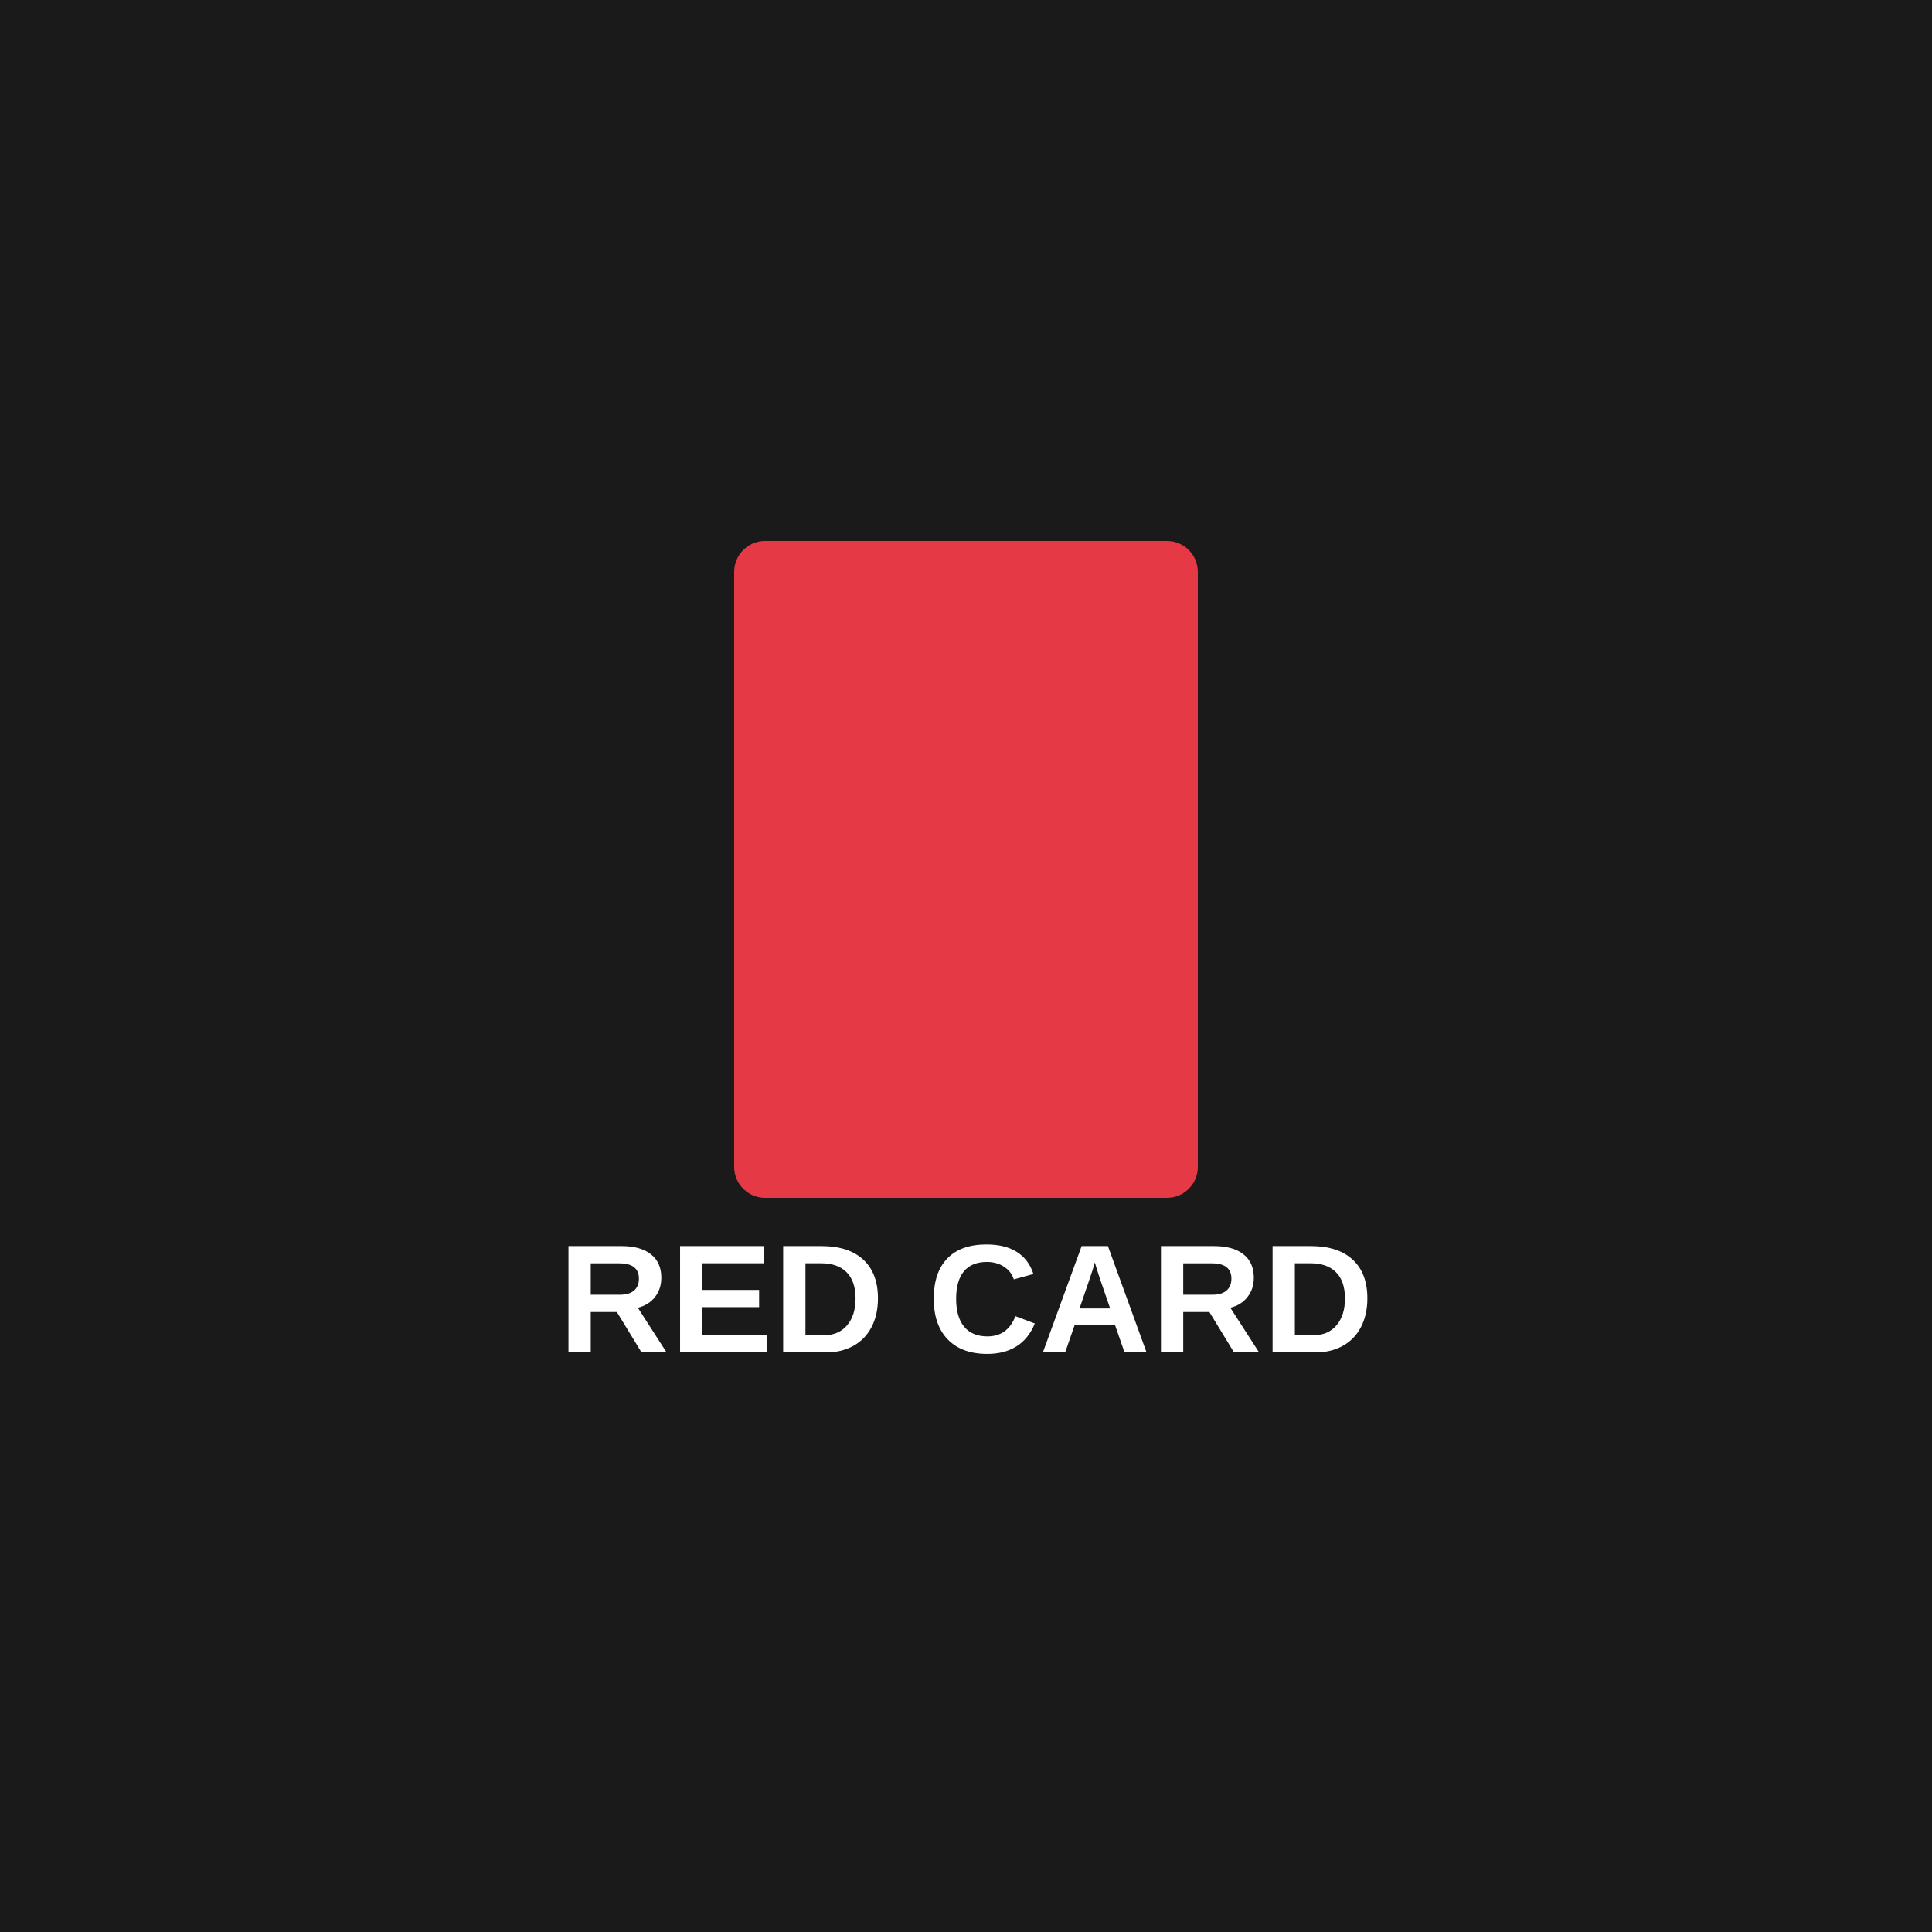
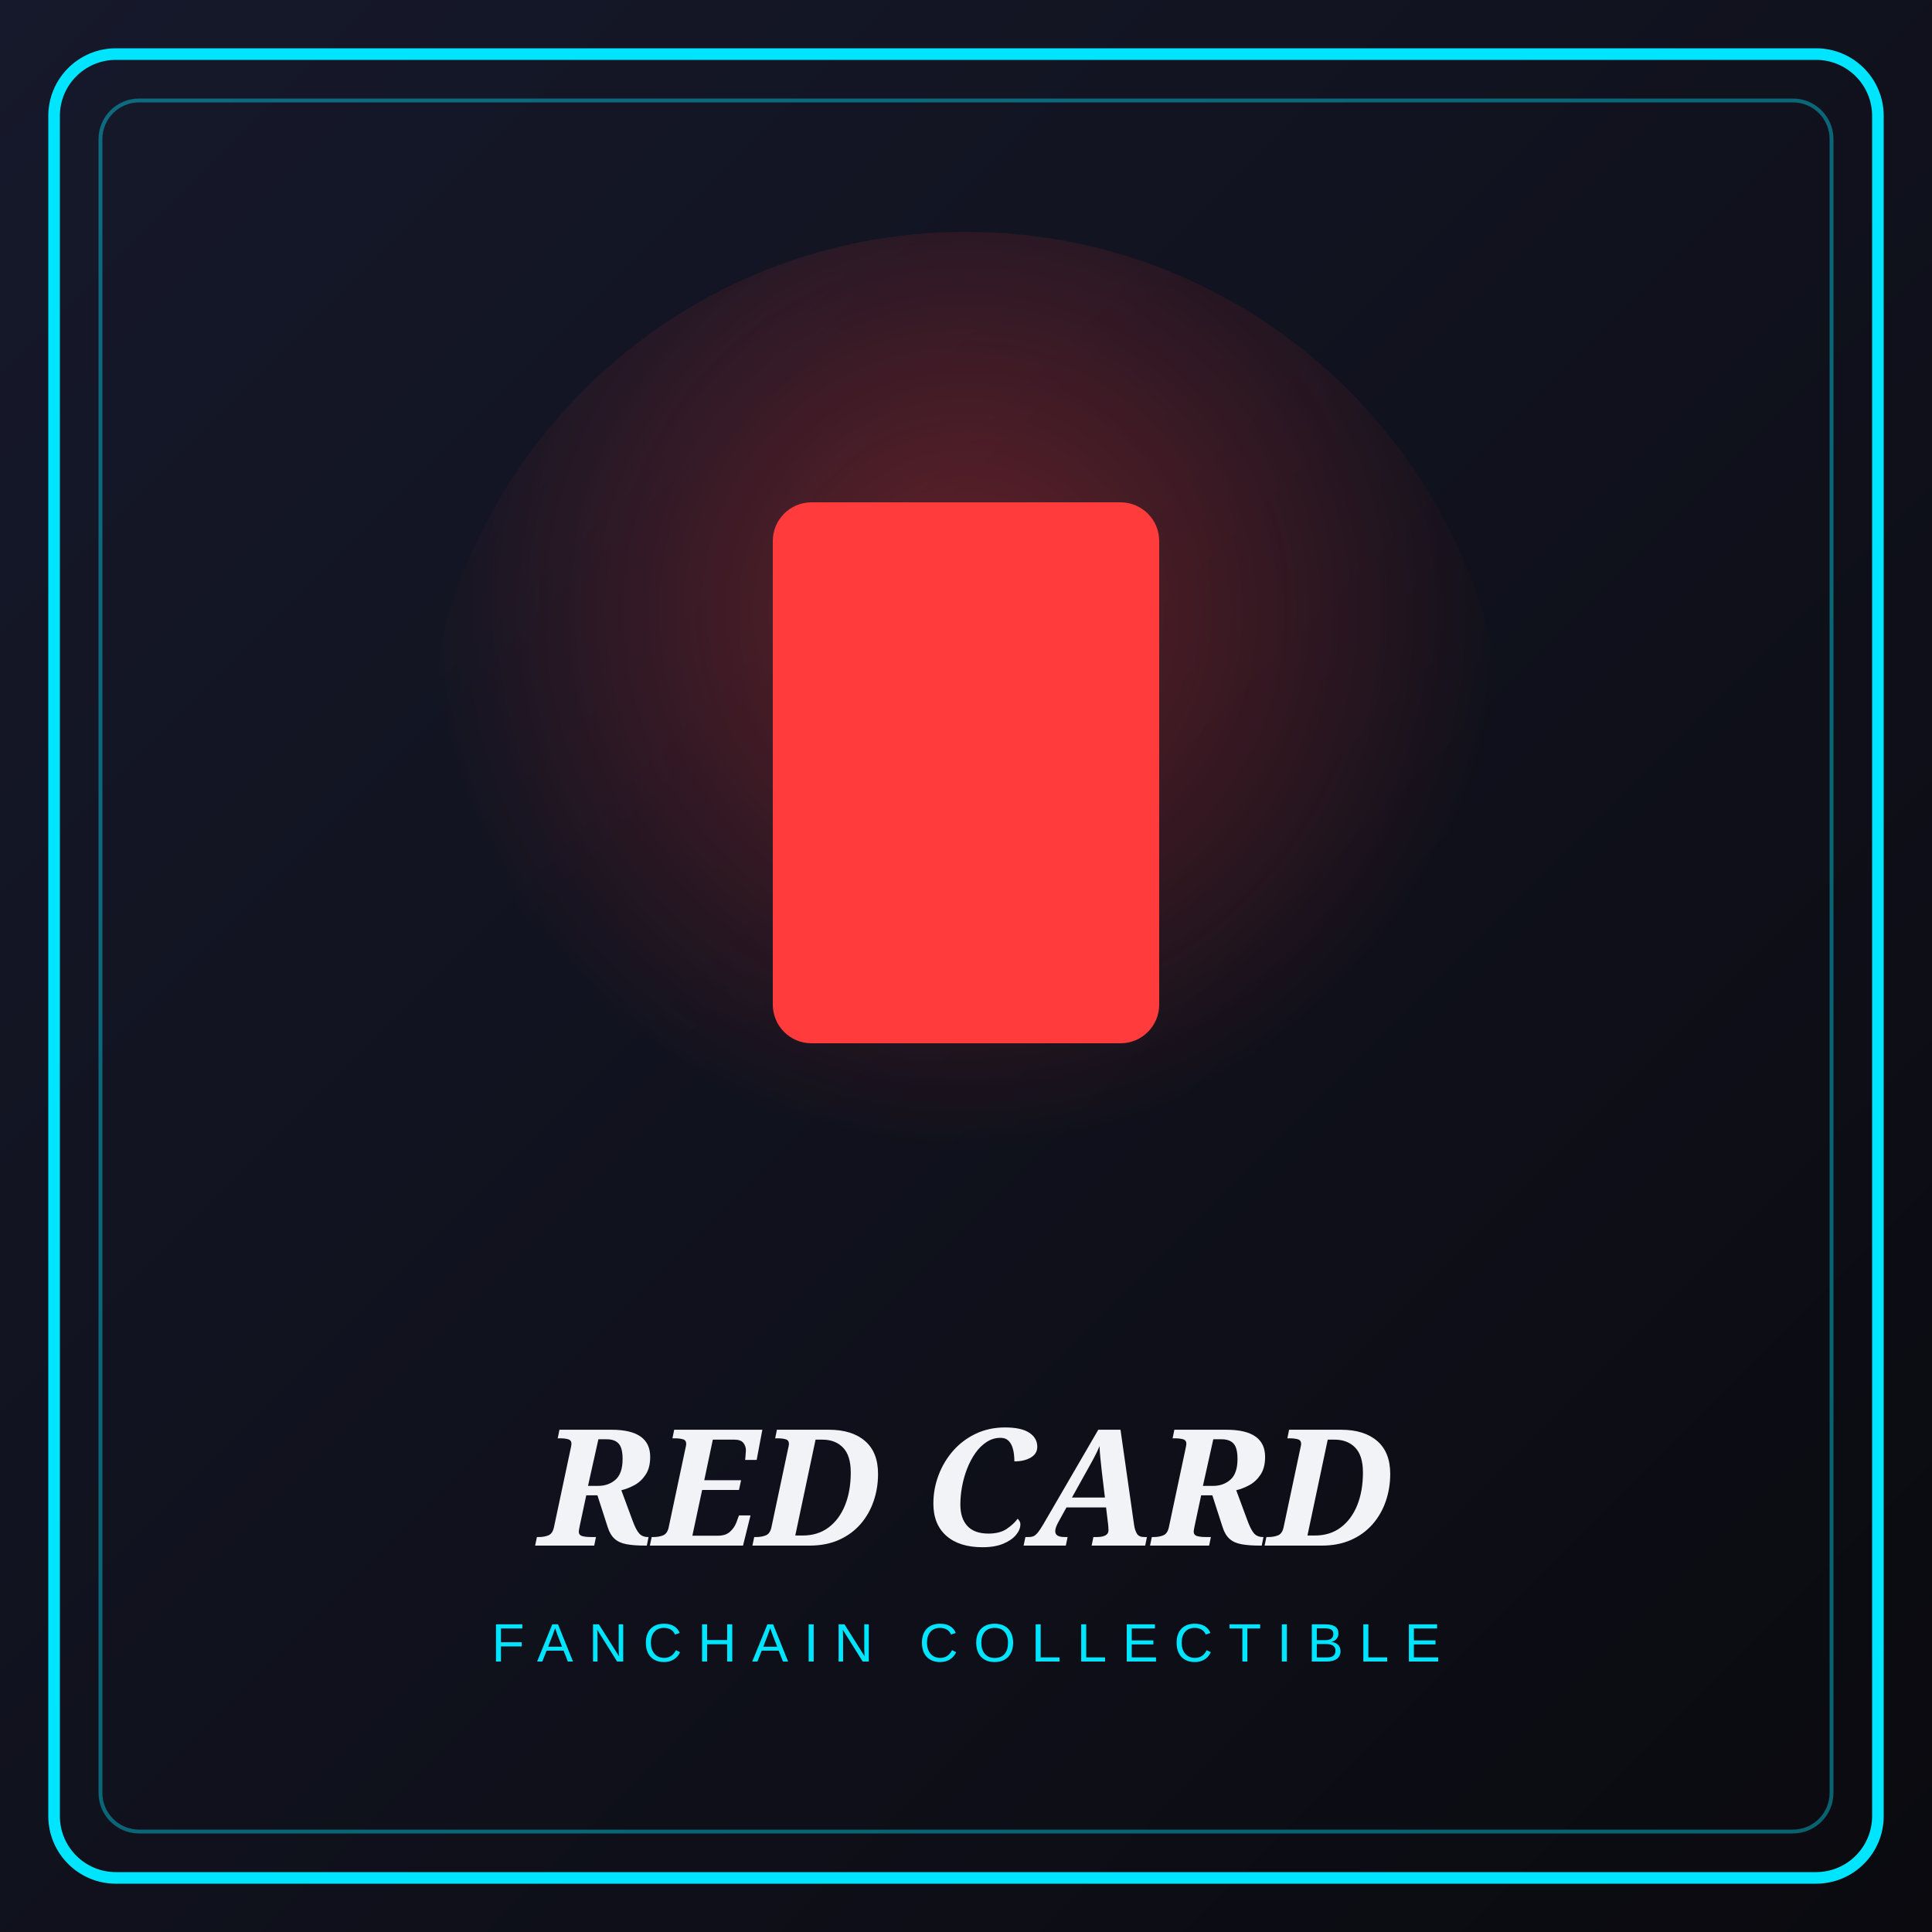
<svg xmlns="http://www.w3.org/2000/svg" width="500" height="500" viewBox="0 0 500 500">
-   <rect width="500" height="500" fill="#1a1a1a" />
-   <rect x="190" y="140" width="120" height="170" rx="8" fill="#e63946" />
-   <text x="250" y="350" font-family="Arial, sans-serif" font-size="40" fill="#ffffff" text-anchor="middle" font-weight="bold">RED CARD</text>
+   <defs>
+     <linearGradient id="bg" x1="0" y1="0" x2="1" y2="1">
+       <stop offset="0%" stop-color="#16192B" />
+       <stop offset="100%" stop-color="#0A0A0F" />
+     </linearGradient>
+     <radialGradient id="glow" cx="50%" cy="35%" r="50%">
+       <stop offset="0%" stop-color="#FF3B3B" stop-opacity="0.35" />
+       <stop offset="100%" stop-color="#FF3B3B" stop-opacity="0" />
+     </radialGradient>
+   </defs>
+   <rect width="500" height="500" fill="url(#bg)" />
+   <rect x="14" y="14" width="472" height="472" rx="16" fill="none" stroke="#00E5FF" stroke-width="3" />
+   <rect x="26" y="26" width="448" height="448" rx="10" fill="none" stroke="#00E5FF" stroke-width="1" opacity="0.4" />
+   <circle cx="250" cy="200" r="140" fill="url(#glow)">
+     <animate attributeName="opacity" values="0.6;1;0.6" dur="2s" repeatCount="indefinite" />
+   </circle>
+   <rect x="200" y="130" width="100" height="140" rx="10" fill="#FF3B3B" />
+   <text x="250" y="400" font-family="Georgia, serif" font-style="italic" font-size="42" fill="#F2F3F7" text-anchor="middle" font-weight="bold">RED CARD</text>
+   <text x="250" y="430" font-family="Arial, sans-serif" font-size="14" letter-spacing="4" fill="#00E5FF" text-anchor="middle">FANCHAIN COLLECTIBLE</text>
</svg>
